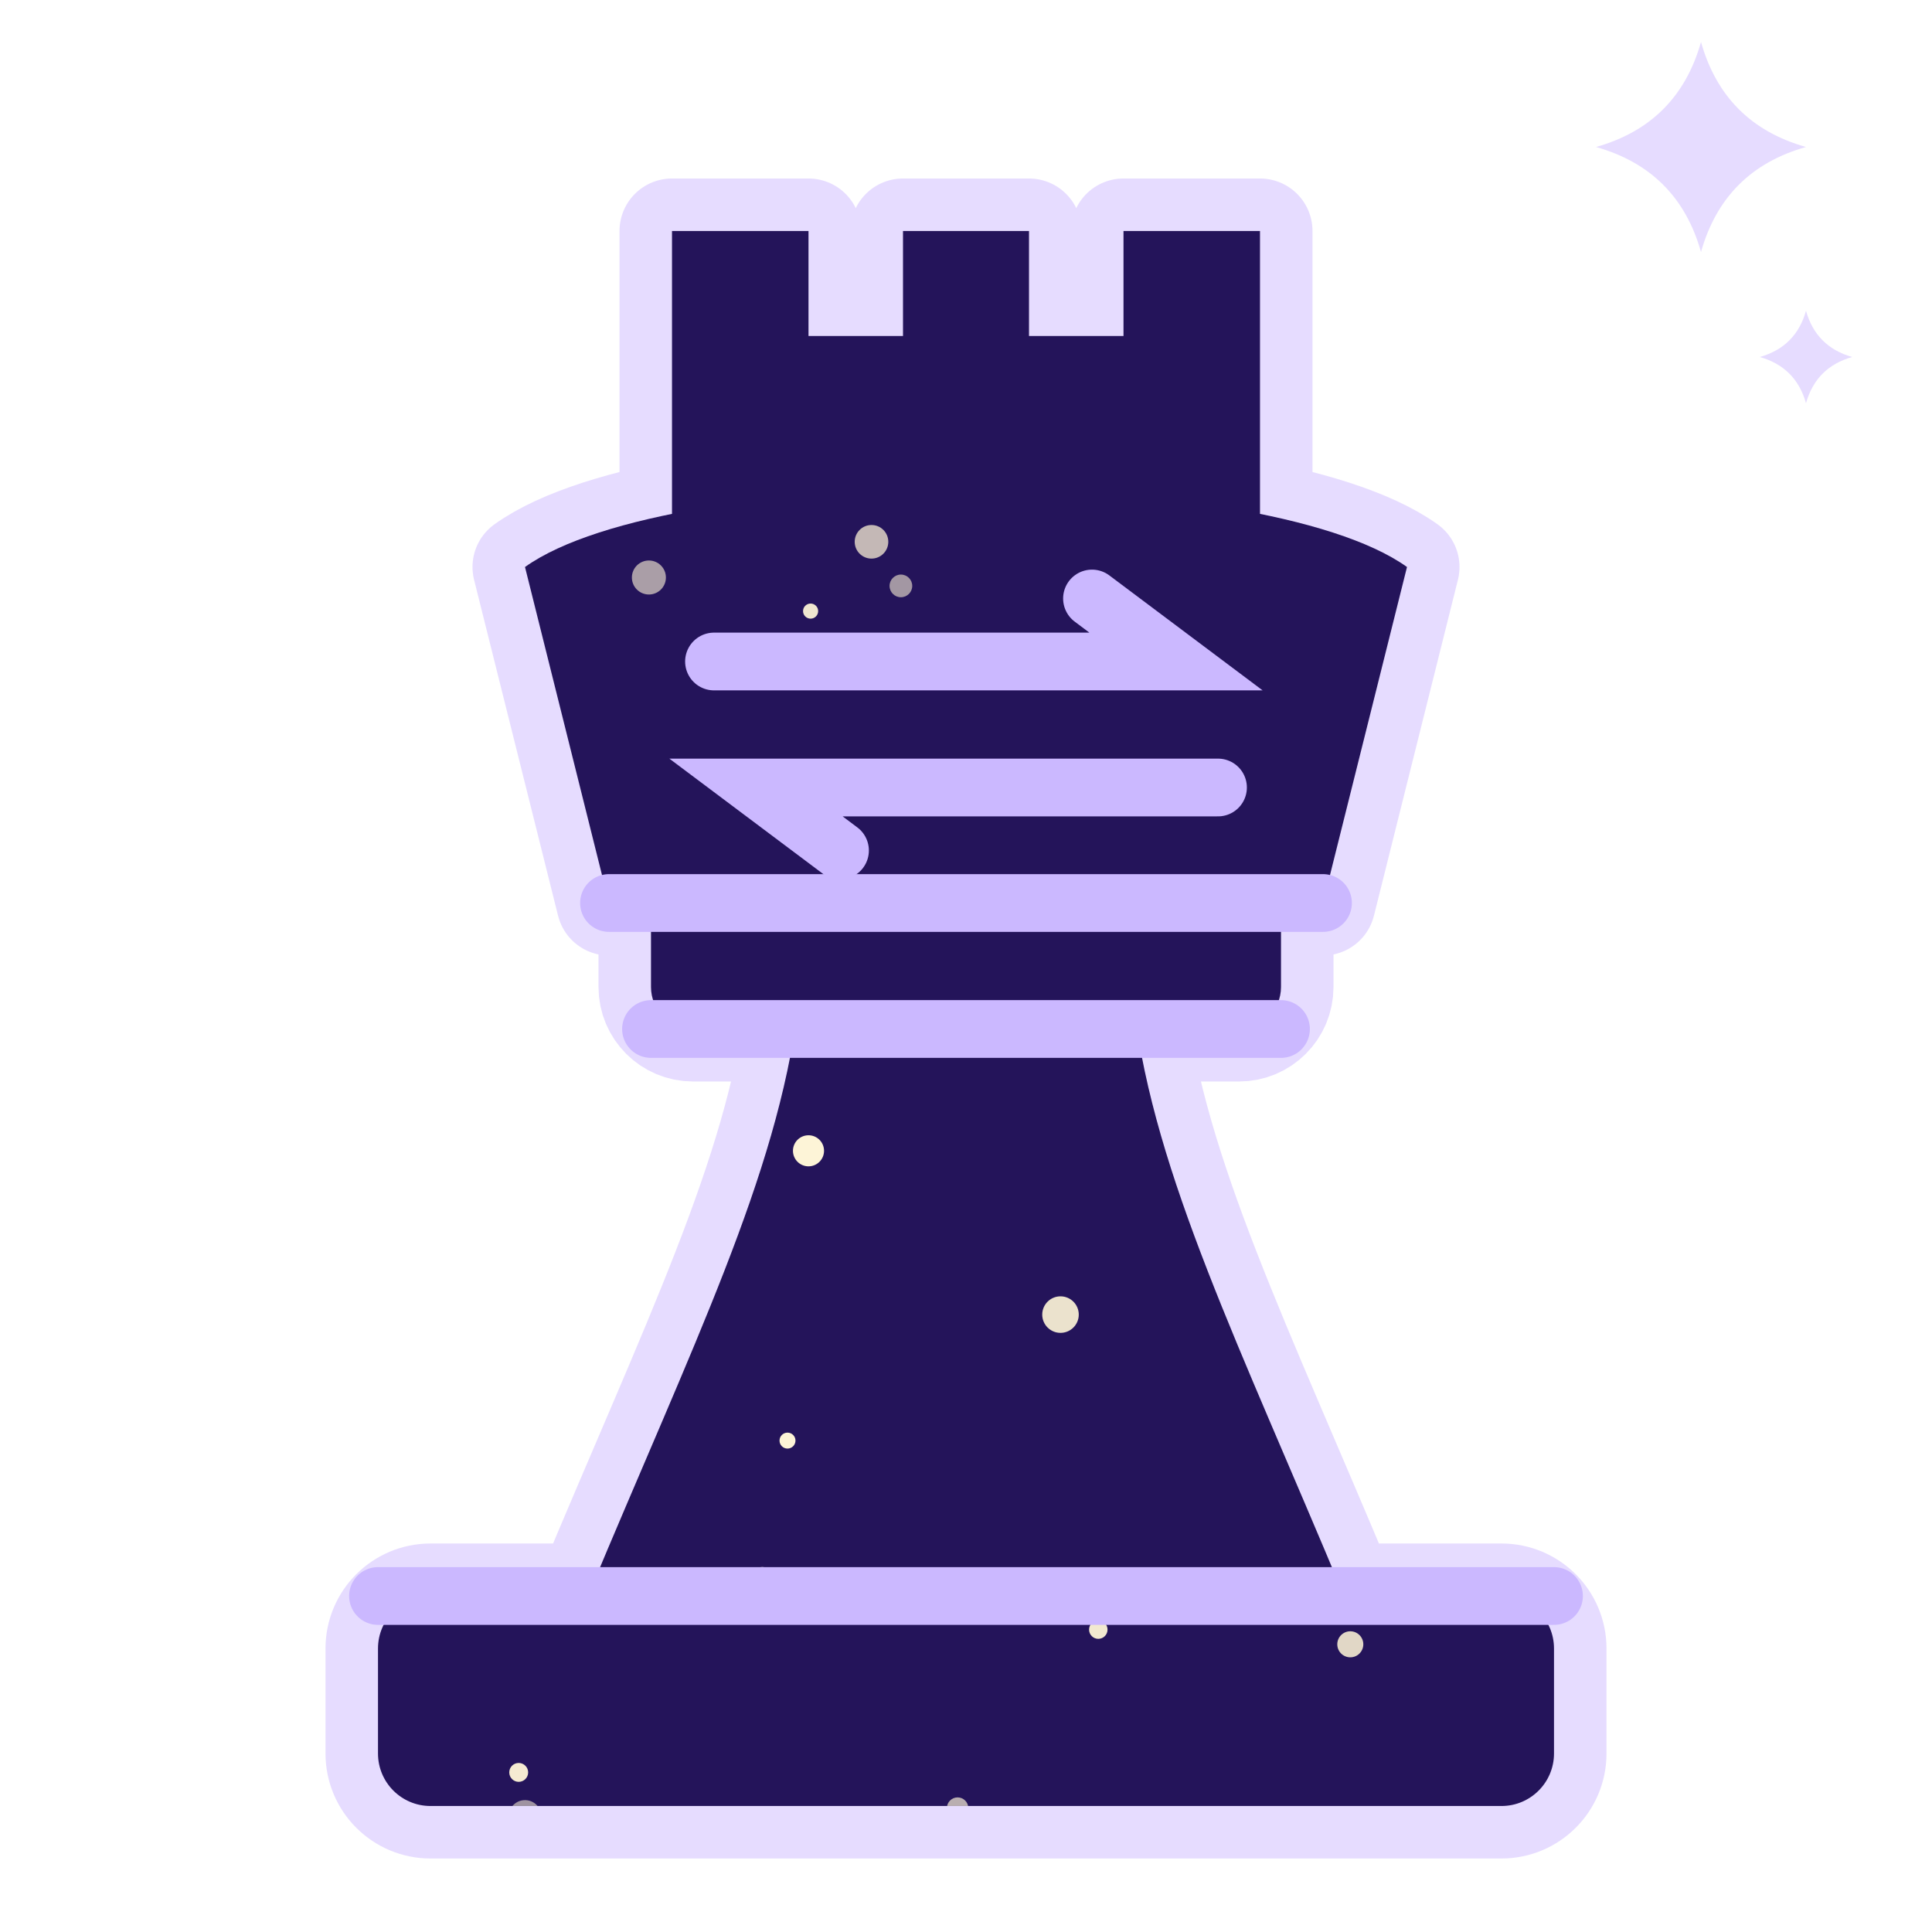
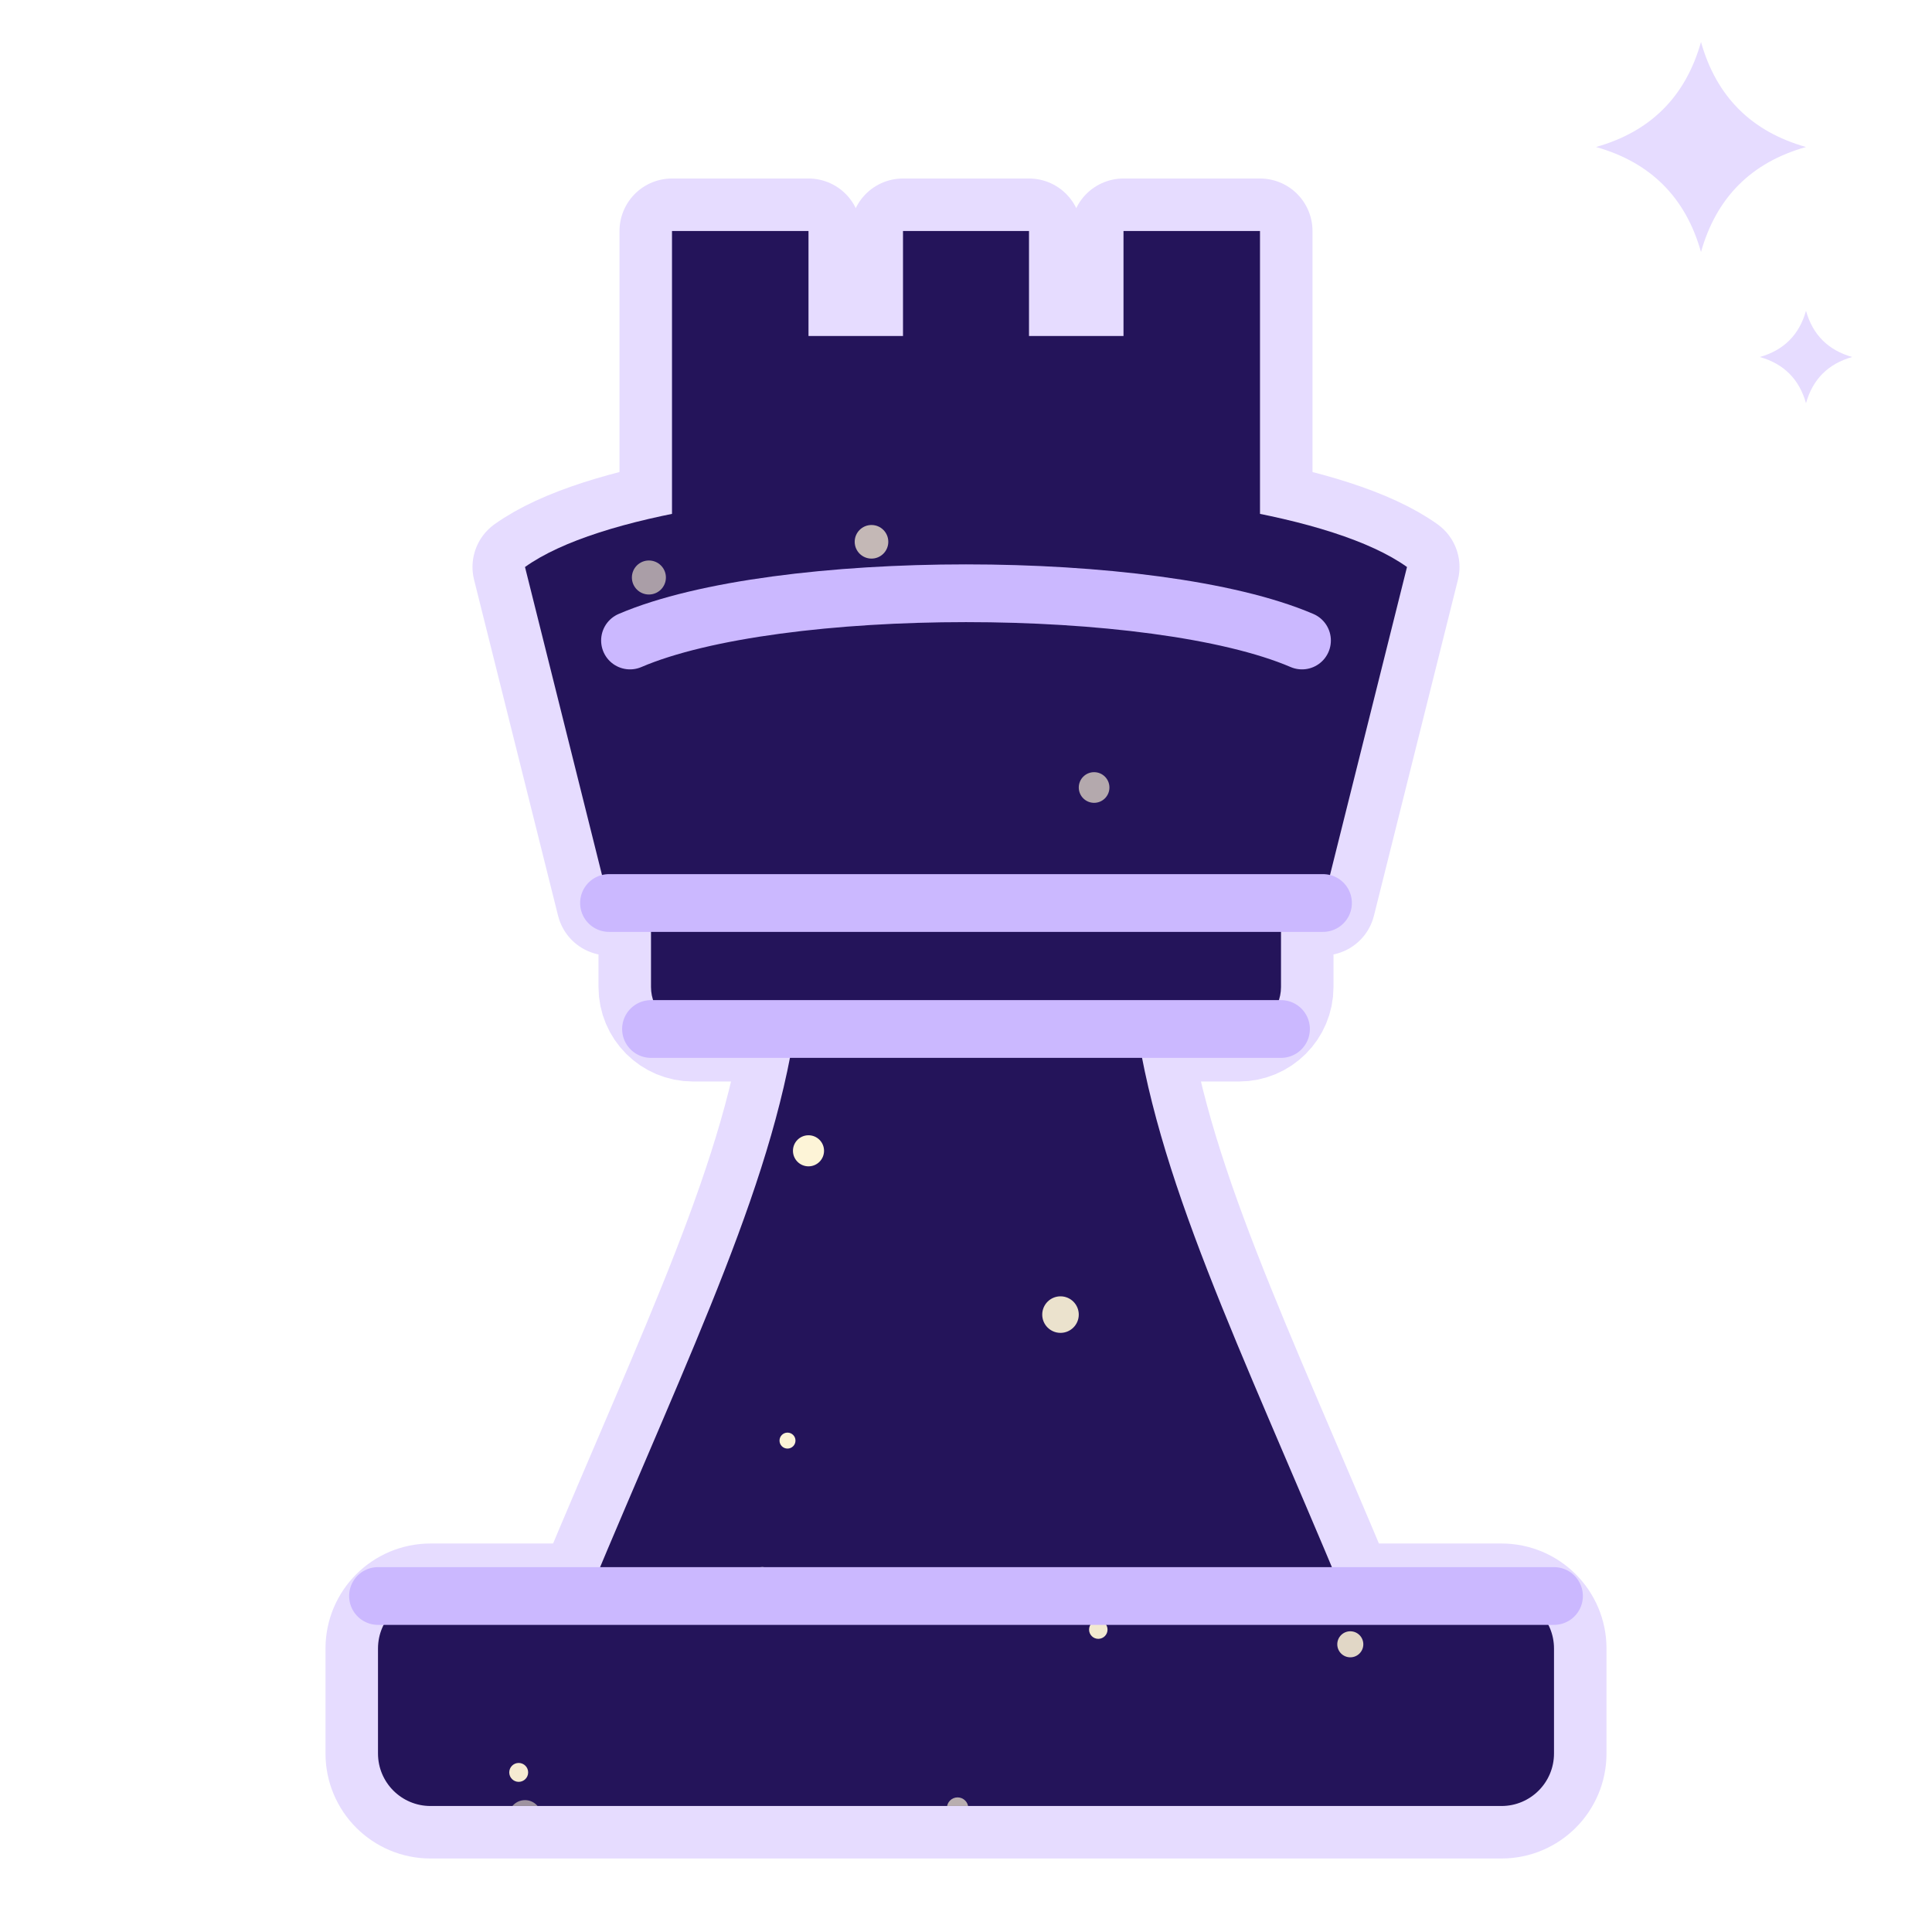
<svg xmlns="http://www.w3.org/2000/svg" viewBox="4 2 92 92">
  <defs>
    <clipPath id="gabSc">
      <rect x="22" y="78" width="56" height="10" rx="2.5" />
      <path d="M32 78 C37 66 41 58 42 50 H58 C59 58 63 66 68 78 Z" />
      <rect x="35" y="44" width="30" height="7" rx="2" />
      <path d="M33 45 L29 29 C36 24 64 24 71 29 L67 45 Z" />
      <path d="M36 28 V13 H42.5 V18 H47 V13 H53 V18 H57.5 V13 H64 V28 Z" />
    </clipPath>
  </defs>
  <g fill="#e6dcff" stroke="#e6dcff" stroke-width="5.0" stroke-linejoin="round">
    <rect x="22" y="78" width="56" height="10" rx="2.5" />
    <path d="M32 78 C37 66 41 58 42 50 H58 C59 58 63 66 68 78 Z" />
    <rect x="35" y="44" width="30" height="7" rx="2" />
    <path d="M33 45 L29 29 C36 24 64 24 71 29 L67 45 Z" />
    <path d="M36 28 V13 H42.5 V18 H47 V13 H53 V18 H57.5 V13 H64 V28 Z" />
  </g>
  <g fill="#24145a">
    <rect x="22" y="78" width="56" height="10" rx="2.5" />
    <path d="M32 78 C37 66 41 58 42 50 H58 C59 58 63 66 68 78 Z" />
    <rect x="35" y="44" width="30" height="7" rx="2" />
    <path d="M33 45 L29 29 C36 24 64 24 71 29 L67 45 Z" />
    <path d="M36 28 V13 H42.5 V18 H47 V13 H53 V18 H57.5 V13 H64 V28 Z" />
  </g>
  <g clip-path="url(#gabSc)">
    <circle cx="56.3" cy="79.6" r="0.44" fill="#fff6d8" opacity="0.94" />
    <circle cx="28.7" cy="86.4" r="0.45" fill="#fff6d8" opacity="0.95" />
    <circle cx="61.9" cy="59.7" r="0.37" fill="#fff6d8" opacity="0.74" />
    <circle cx="49.6" cy="88.1" r="0.51" fill="#fff6d8" opacity="0.68" />
    <circle cx="72.7" cy="61.5" r="0.78" fill="#fff6d8" opacity="0.94" />
    <circle cx="41.5" cy="70.6" r="0.38" fill="#fff6d8" opacity="0.99" />
    <circle cx="29.3" cy="38.6" r="0.51" fill="#fff6d8" opacity="0.86" />
    <circle cx="78.2" cy="51.5" r="0.38" fill="#fff6d8" opacity="0.93" />
    <circle cx="73.1" cy="10.7" r="0.97" fill="#fff6d8" opacity="0.84" />
    <circle cx="40.3" cy="77.1" r="0.48" fill="#fff6d8" opacity="0.85" />
    <circle cx="28.2" cy="71.1" r="0.30" fill="#fff6d8" opacity="0.76" />
    <circle cx="18.2" cy="45.9" r="0.73" fill="#fff6d8" opacity="0.96" />
    <circle cx="42.6" cy="31.1" r="0.36" fill="#fff6d8" opacity="0.93" />
    <circle cx="42.5" cy="56.8" r="0.74" fill="#fff6d8" opacity="0.99" />
    <circle cx="56.1" cy="39.5" r="0.73" fill="#fff6d8" opacity="0.66" />
    <circle cx="29.0" cy="88.5" r="0.78" fill="#fff6d8" opacity="0.56" />
    <circle cx="68.3" cy="80.3" r="0.62" fill="#fff6d8" opacity="0.86" />
    <circle cx="42.2" cy="44.5" r="0.32" fill="#fff6d8" opacity="0.58" />
    <circle cx="23.0" cy="74.7" r="0.88" fill="#fff6d8" opacity="0.79" />
    <circle cx="46.9" cy="29.9" r="0.54" fill="#fff6d8" opacity="0.58" />
    <circle cx="58.9" cy="51.5" r="0.75" fill="#fff6d8" opacity="0.97" />
    <circle cx="45.5" cy="27.8" r="0.80" fill="#fff6d8" opacity="0.73" />
    <circle cx="54.5" cy="64.6" r="0.87" fill="#fff6d8" opacity="0.91" />
    <circle cx="22.3" cy="35.8" r="0.64" fill="#fff6d8" opacity="0.98" />
    <circle cx="81.3" cy="19.8" r="0.93" fill="#fff6d8" opacity="0.56" />
    <circle cx="34.9" cy="29.5" r="0.81" fill="#fff6d8" opacity="0.61" />
  </g>
  <g fill="none" stroke="#cbb8ff" stroke-width="2.75" stroke-linecap="round">
    <path d="M22 78 H78" />
    <path d="M35 51 H65" />
    <path d="M33 45 H67" />
-     <path d="M38 33.5 H60 L56 30.5" />
-     <path d="M62 39.5 H40 L44 42.5" />
+     <path d="M34 32.5 C41 29.5 59 29.5 66 32.5" />
  </g>
  <path d="M85 4 Q86.1 7.9 90 9 Q86.1 10.1 85 14 Q83.9 10.1 80 9 Q83.9 7.9 85 4 Z" fill="#e6dcff" />
  <path d="M90 16.8 Q90.484 18.516 92.2 19 Q90.484 19.484 90 21.2 Q89.516 19.484 87.8 19 Q89.516 18.516 90 16.8 Z" fill="#e6dcff" />
</svg>
